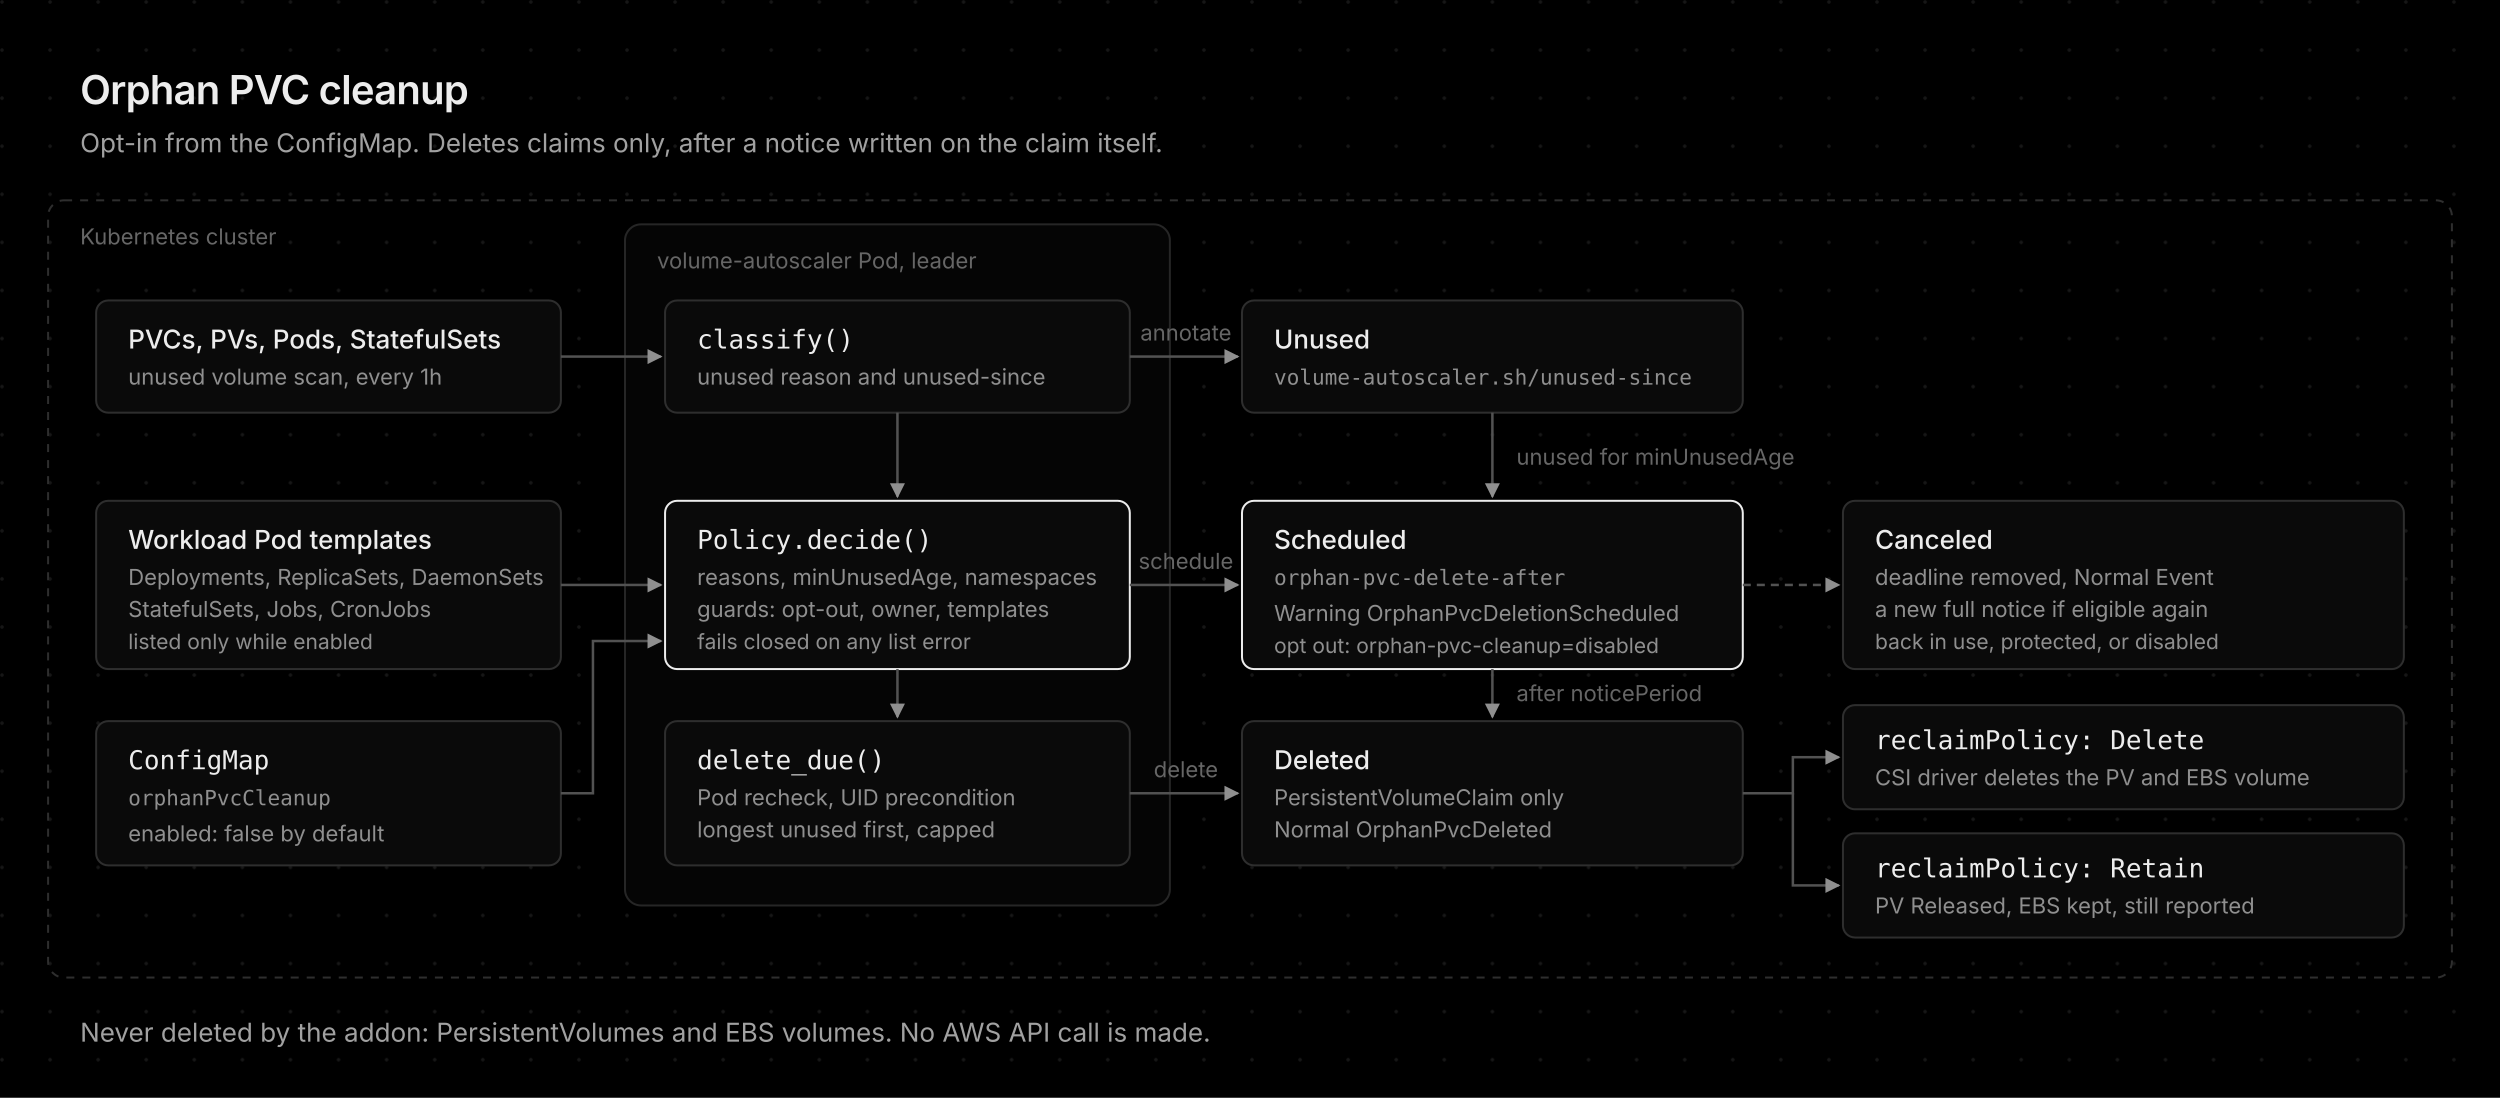
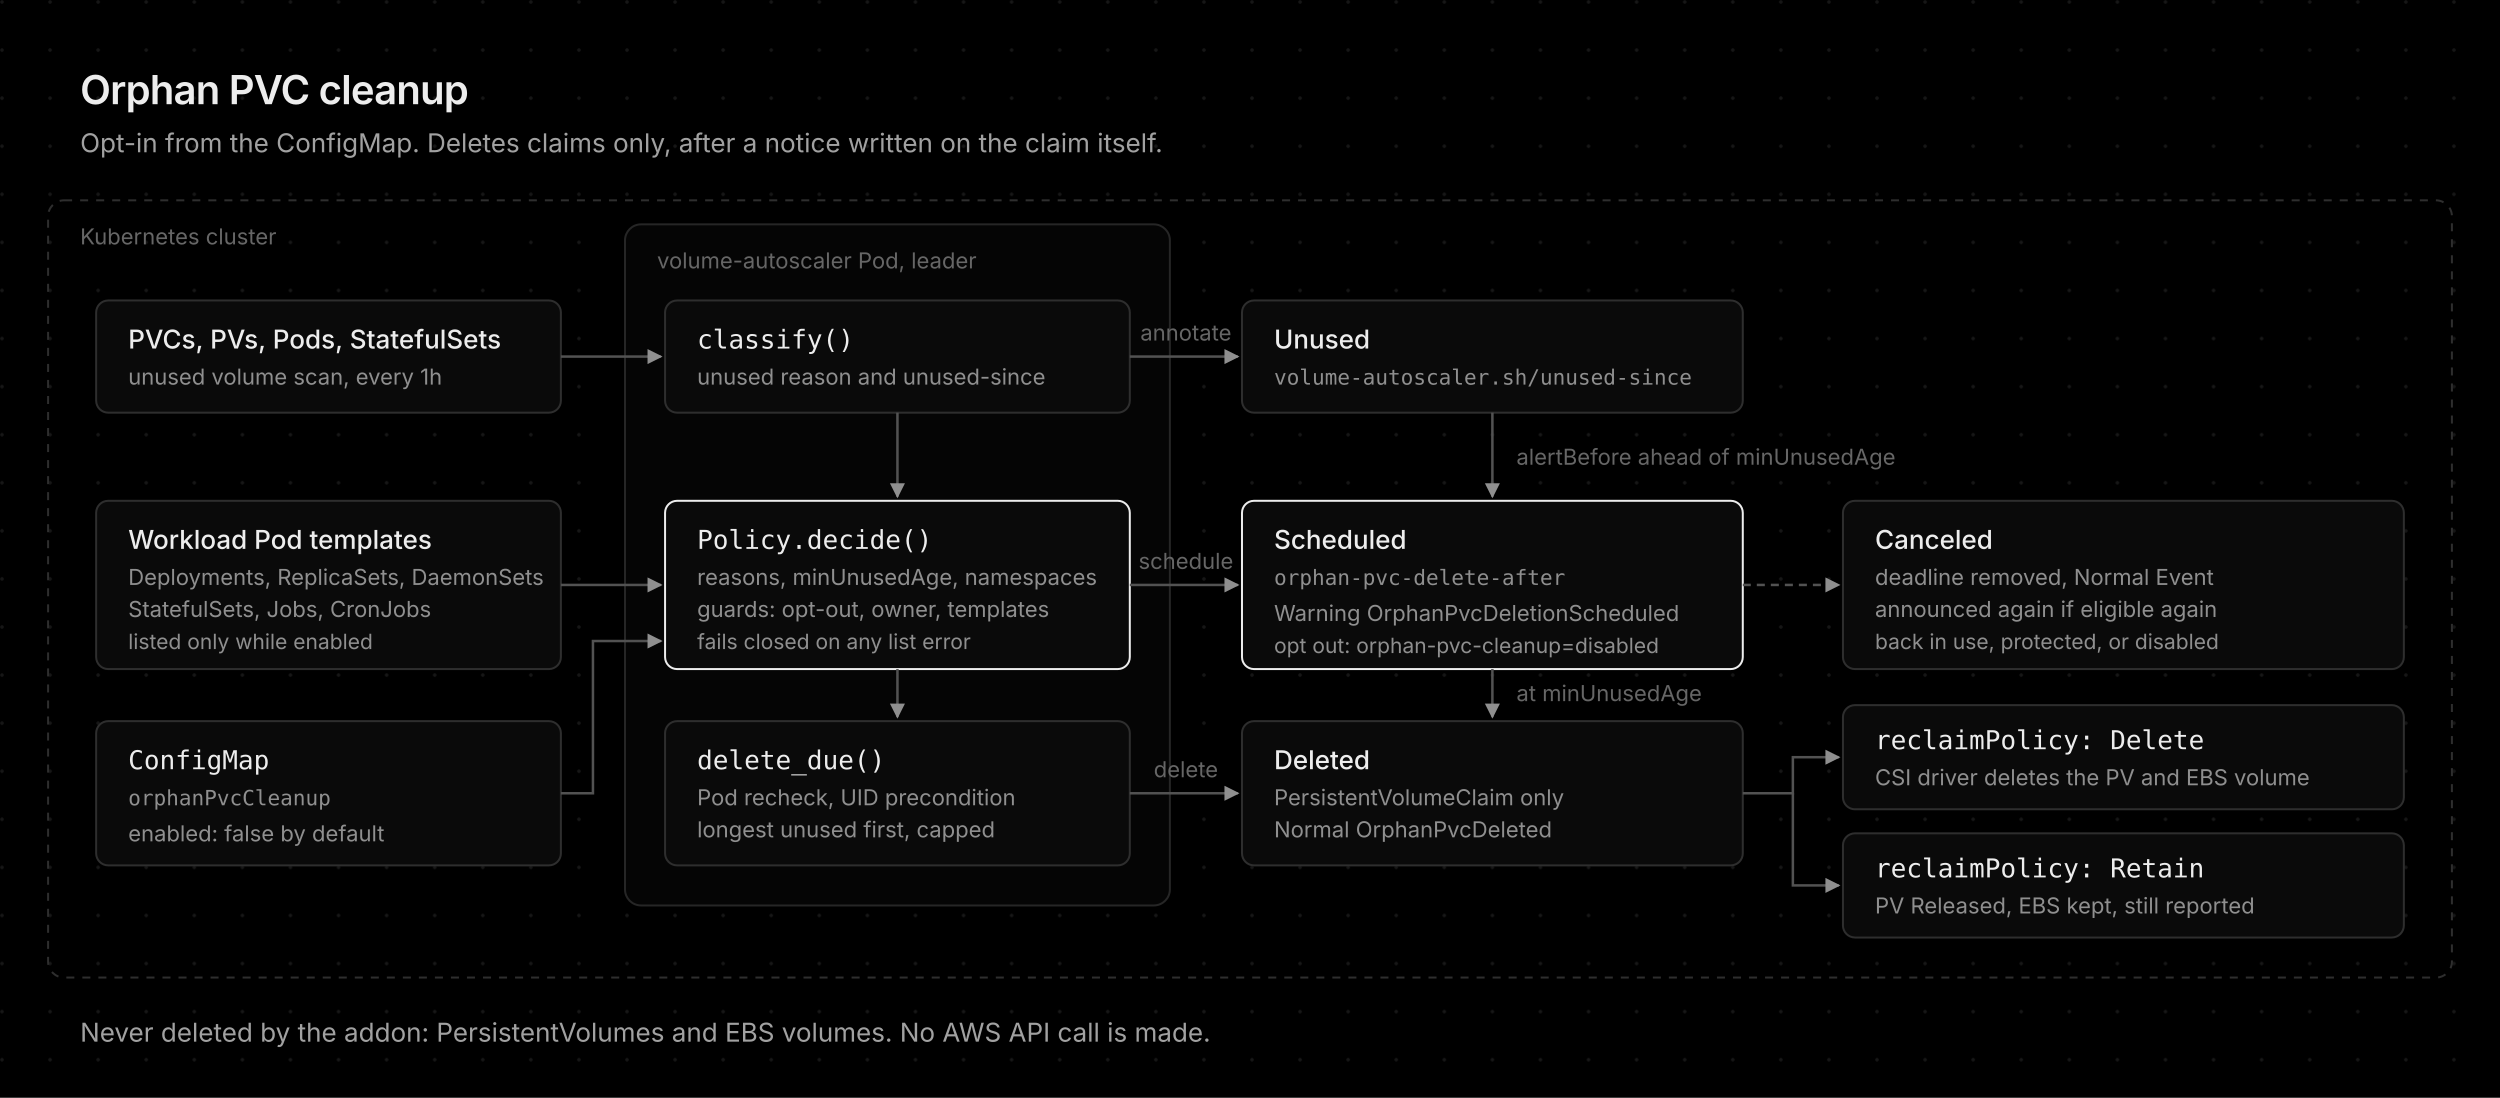
<svg xmlns="http://www.w3.org/2000/svg" viewBox="0 0 1248 548">
  <style>
    .t{font-family:Geist,Inter,-apple-system,BlinkMacSystemFont,"Segoe UI",Helvetica,Arial,sans-serif}
    .m{font-family:"Geist Mono",ui-monospace,SFMono-Regular,Menlo,Consolas,monospace}
    .h{fill:#ededed;font-size:20px;font-weight:600;letter-spacing:-0.4px}
    .s{fill:#a1a1a1;font-size:13px}
    .n{fill:#ededed;font-size:13px;font-weight:500}
    .d{fill:#8f8f8f;font-size:11px}
    .l{fill:#666;font-size:11px}
    .k{fill:#8f8f8f;font-size:10.5px}
    .card{fill:#0a0a0a;stroke:#2e2e2e}
    .hi{fill:#0a0a0a;stroke:#ededed}
    .ns{fill:#050505;stroke:#262626}
    .edge{stroke:#525252;stroke-width:1.25;fill:none}
    .dash{stroke:#525252;stroke-width:1.25;fill:none;stroke-dasharray:4 3}
    .bound{fill:none;stroke:#2e2e2e;stroke-dasharray:4 4}
  </style>
  <defs>
    <pattern id="grid" width="24" height="24" patternUnits="userSpaceOnUse">
      <circle cx="1" cy="1" r="0.9" fill="#161616" />
    </pattern>
    <marker id="arrow" viewBox="0 0 10 10" refX="9" refY="5" markerWidth="6" markerHeight="6" orient="auto">
      <path d="M0 0 L10 5 L0 10 z" fill="#8f8f8f" />
    </marker>
  </defs>
  <rect width="1248" height="548" fill="#000" />
  <rect width="1248" height="548" fill="url(#grid)" />
  <text x="40" y="52" class="t h">Orphan PVC cleanup</text>
  <text x="40" y="76" class="t s">Opt-in from the ConfigMap. Deletes claims only, after a notice written on the claim itself.</text>
  <rect x="24" y="100" width="1200" height="388" rx="8" class="bound" />
  <text x="40" y="122" class="t l">Kubernetes cluster</text>
  <rect x="48" y="150" width="232" height="56" rx="6" class="card" />
  <text x="64" y="174" class="t n">PVCs, PVs, Pods, StatefulSets</text>
  <text x="64" y="192" class="t d">unused volume scan, every 1h</text>
  <rect x="48" y="250" width="232" height="84" rx="6" class="card" />
  <text x="64" y="274" class="t n">Workload Pod templates</text>
  <text x="64" y="292" class="t d">Deployments, ReplicaSets, DaemonSets</text>
  <text x="64" y="308" class="t d">StatefulSets, Jobs, CronJobs</text>
  <text x="64" y="324" class="t k">listed only while enabled</text>
  <rect x="48" y="360" width="232" height="72" rx="6" class="card" />
  <text x="64" y="384" class="m n">ConfigMap</text>
  <text x="64" y="402" class="m k">orphanPvcCleanup</text>
  <text x="64" y="420" class="t d">enabled: false by default</text>
  <rect x="312" y="112" width="272" height="340" rx="8" class="ns" />
  <text x="328" y="134" class="t l">volume-autoscaler Pod, leader</text>
  <rect x="332" y="150" width="232" height="56" rx="6" class="card" />
  <text x="348" y="174" class="m n">classify()</text>
  <text x="348" y="192" class="t d">unused reason and unused-since</text>
  <rect x="332" y="250" width="232" height="84" rx="6" class="hi" />
  <text x="348" y="274" class="m n">Policy.decide()</text>
  <text x="348" y="292" class="t d">reasons, minUnusedAge, namespaces</text>
  <text x="348" y="308" class="t d">guards: opt-out, owner, templates</text>
  <text x="348" y="324" class="t k">fails closed on any list error</text>
  <rect x="332" y="360" width="232" height="72" rx="6" class="card" />
  <text x="348" y="384" class="m n">delete_due()</text>
  <text x="348" y="402" class="t d">Pod recheck, UID precondition</text>
  <text x="348" y="418" class="t d">longest unused first, capped</text>
  <path d="M280 178 H330" class="edge" marker-end="url(#arrow)" />
  <path d="M280 292 H330" class="edge" marker-end="url(#arrow)" />
  <path d="M280 396 H296 V320 H330" class="edge" marker-end="url(#arrow)" />
  <path d="M448 206 V248" class="edge" marker-end="url(#arrow)" />
  <path d="M448 334 V358" class="edge" marker-end="url(#arrow)" />
  <rect x="620" y="150" width="250" height="56" rx="6" class="card" />
  <text x="636" y="174" class="t n">Unused</text>
  <text x="636" y="192" class="m k">volume-autoscaler.sh/unused-since</text>
  <rect x="620" y="250" width="250" height="84" rx="6" class="hi" />
  <text x="636" y="274" class="t n">Scheduled</text>
  <text x="636" y="292" class="m k">orphan-pvc-delete-after</text>
  <text x="636" y="310" class="t d">Warning OrphanPvcDeletionScheduled</text>
  <text x="636" y="326" class="t k">opt out: orphan-pvc-cleanup=disabled</text>
  <rect x="620" y="360" width="250" height="72" rx="6" class="card" />
  <text x="636" y="384" class="t n">Deleted</text>
  <text x="636" y="402" class="t d">PersistentVolumeClaim only</text>
  <text x="636" y="418" class="t d">Normal OrphanPvcDeleted</text>
  <path d="M564 178 H618" class="edge" marker-end="url(#arrow)" />
  <text x="592" y="170" class="t l" text-anchor="middle">annotate</text>
  <path d="M564 292 H618" class="edge" marker-end="url(#arrow)" />
  <text x="592" y="284" class="t l" text-anchor="middle">schedule</text>
  <path d="M564 396 H618" class="edge" marker-end="url(#arrow)" />
  <text x="592" y="388" class="t l" text-anchor="middle">delete</text>
  <path d="M745 206 V248" class="edge" marker-end="url(#arrow)" />
-   <text x="757" y="232" class="t l">unused for minUnusedAge</text>
+   <text x="757" y="232" class="t l">alertBefore ahead of minUnusedAge</text>
  <path d="M745 334 V358" class="edge" marker-end="url(#arrow)" />
-   <text x="757" y="350" class="t l">after noticePeriod</text>
+   <text x="757" y="350" class="t l">at minUnusedAge</text>
  <rect x="920" y="250" width="280" height="84" rx="6" class="card" />
  <text x="936" y="274" class="t n">Canceled</text>
  <text x="936" y="292" class="t d">deadline removed, Normal Event</text>
-   <text x="936" y="308" class="t d">a new full notice if eligible again</text>
+   <text x="936" y="308" class="t d">announced again if eligible again</text>
  <text x="936" y="324" class="t k">back in use, protected, or disabled</text>
  <path d="M870 292 H918" class="dash" marker-end="url(#arrow)" />
  <rect x="920" y="352" width="280" height="52" rx="6" class="card" />
  <text x="936" y="374" class="m n">reclaimPolicy: Delete</text>
  <text x="936" y="392" class="t d">CSI driver deletes the PV and EBS volume</text>
  <rect x="920" y="416" width="280" height="52" rx="6" class="card" />
  <text x="936" y="438" class="m n">reclaimPolicy: Retain</text>
  <text x="936" y="456" class="t d">PV Released, EBS kept, still reported</text>
  <path d="M870 396 H895 V378 H918" class="edge" marker-end="url(#arrow)" />
  <path d="M895 396 V442 H918" class="edge" marker-end="url(#arrow)" />
  <text x="40" y="520" class="t s">Never deleted by the addon: PersistentVolumes and EBS volumes. No AWS API call is made.</text>
</svg>
